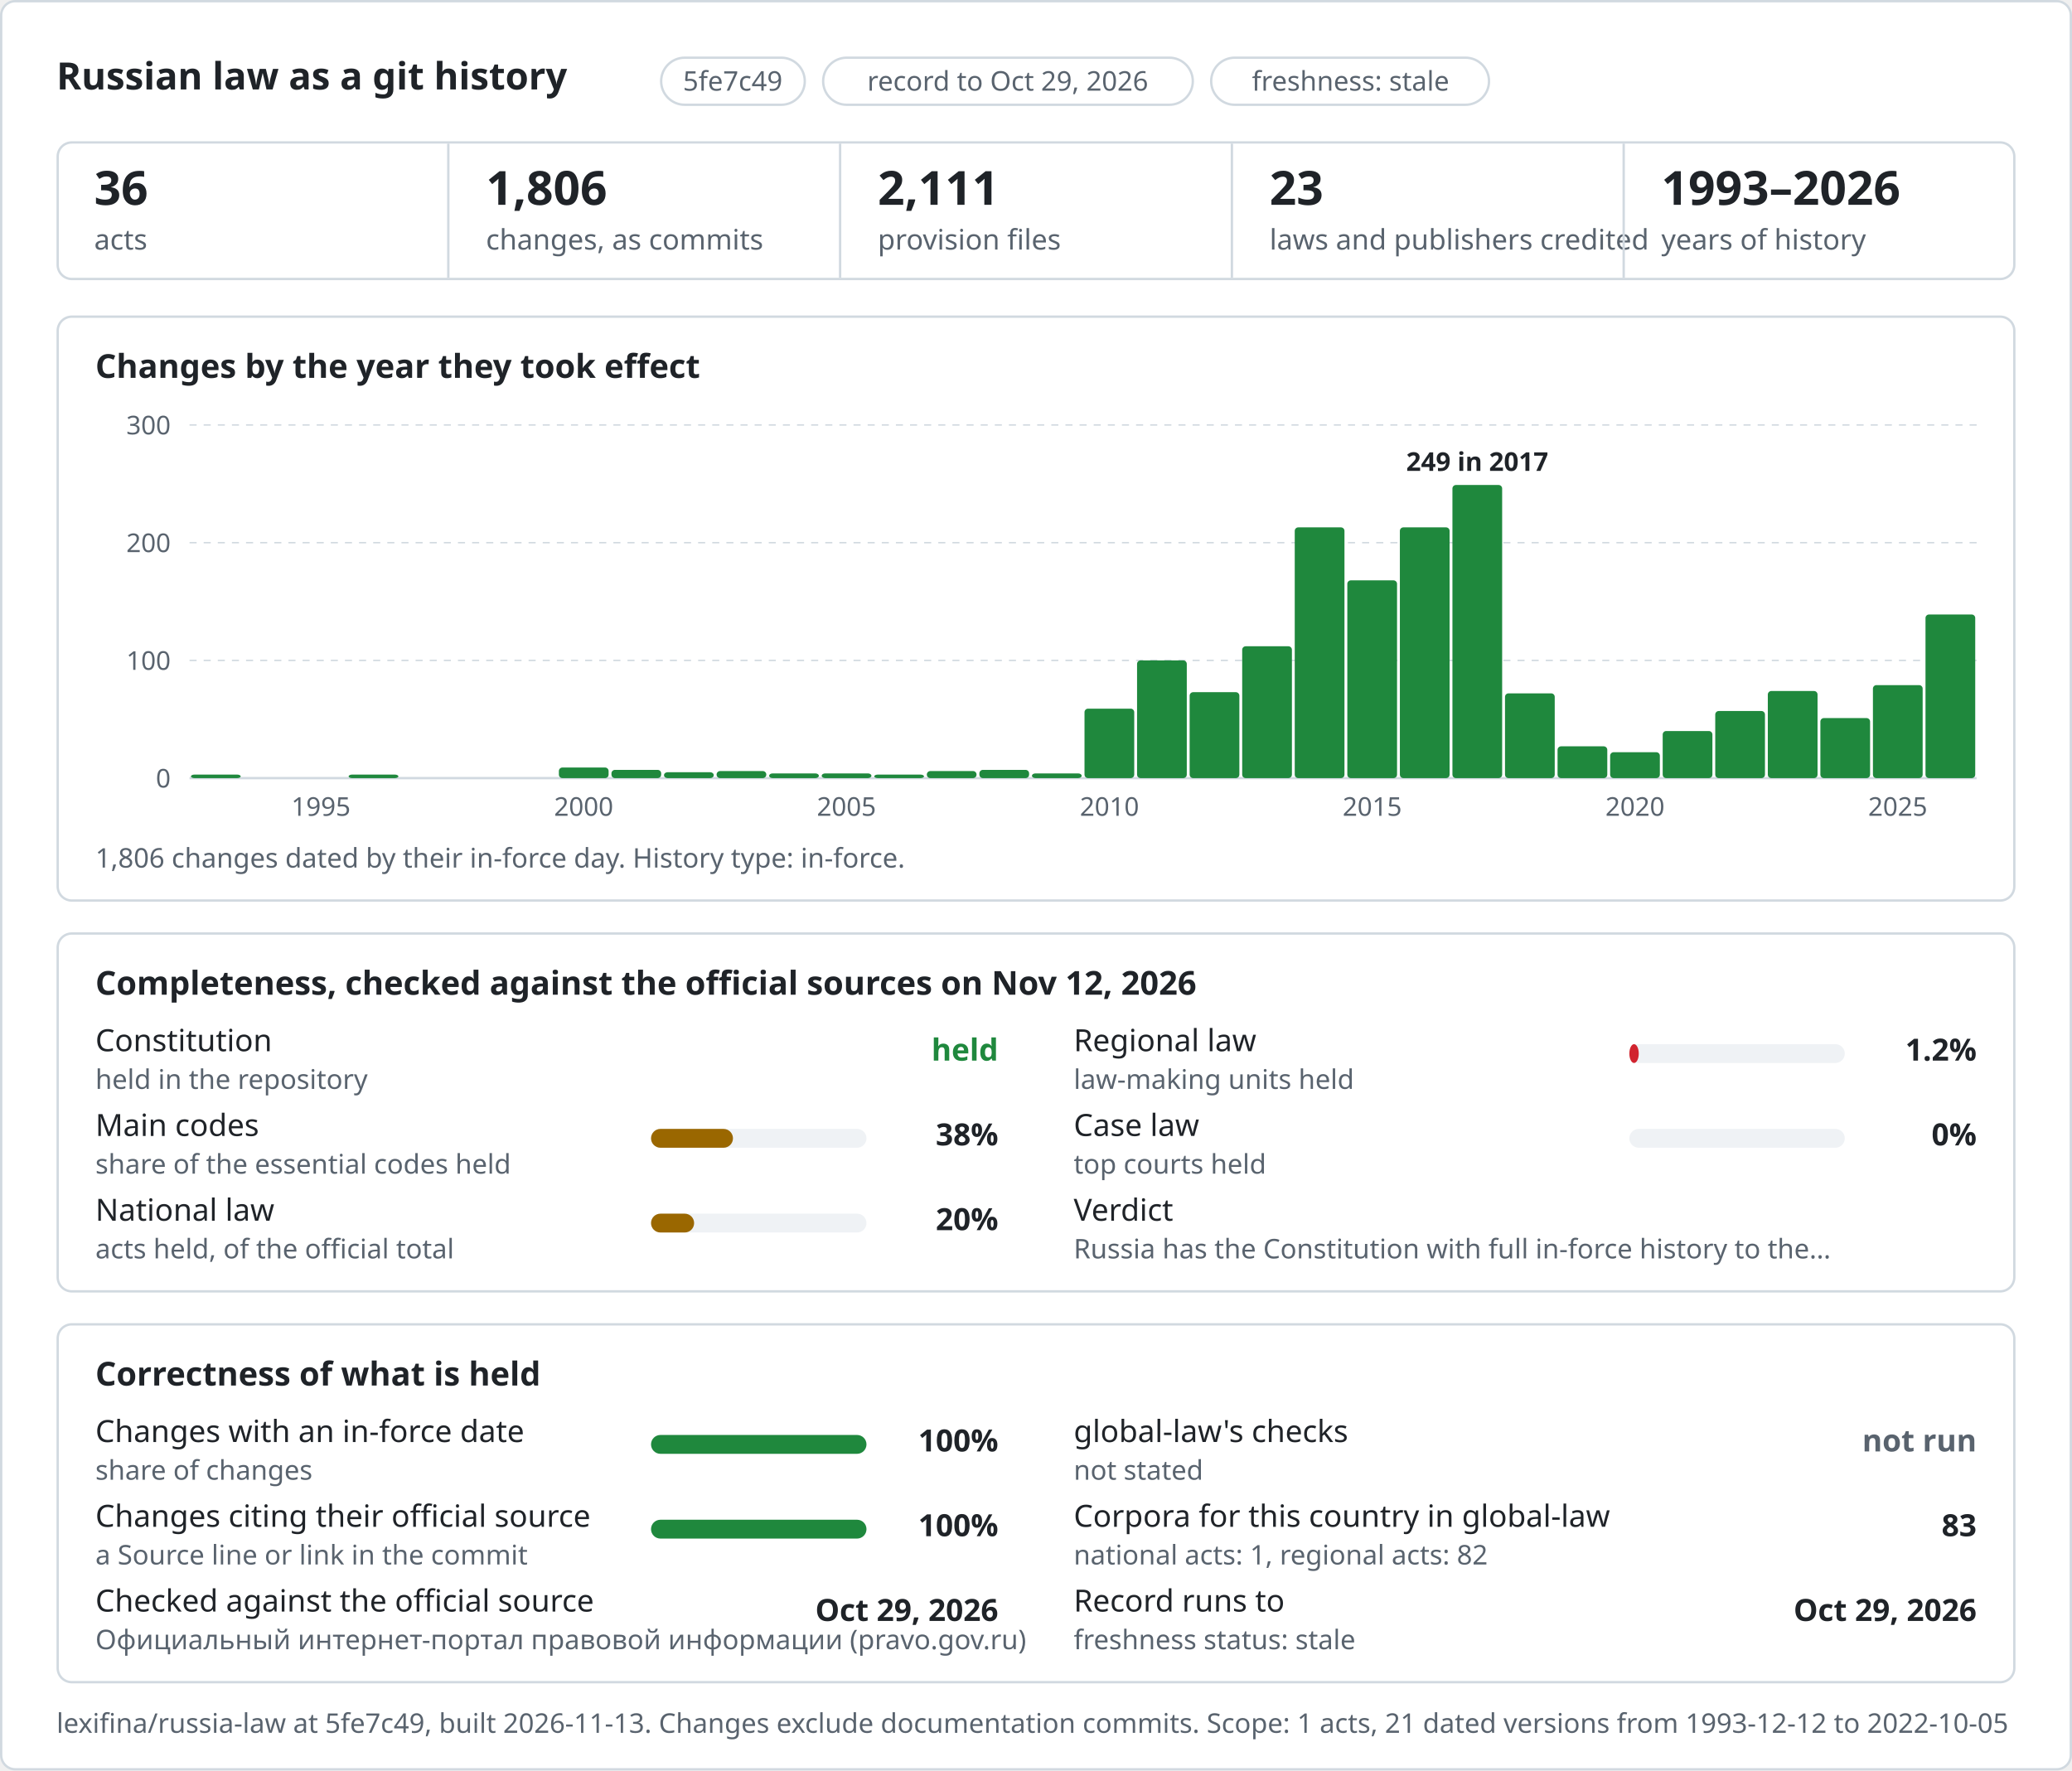
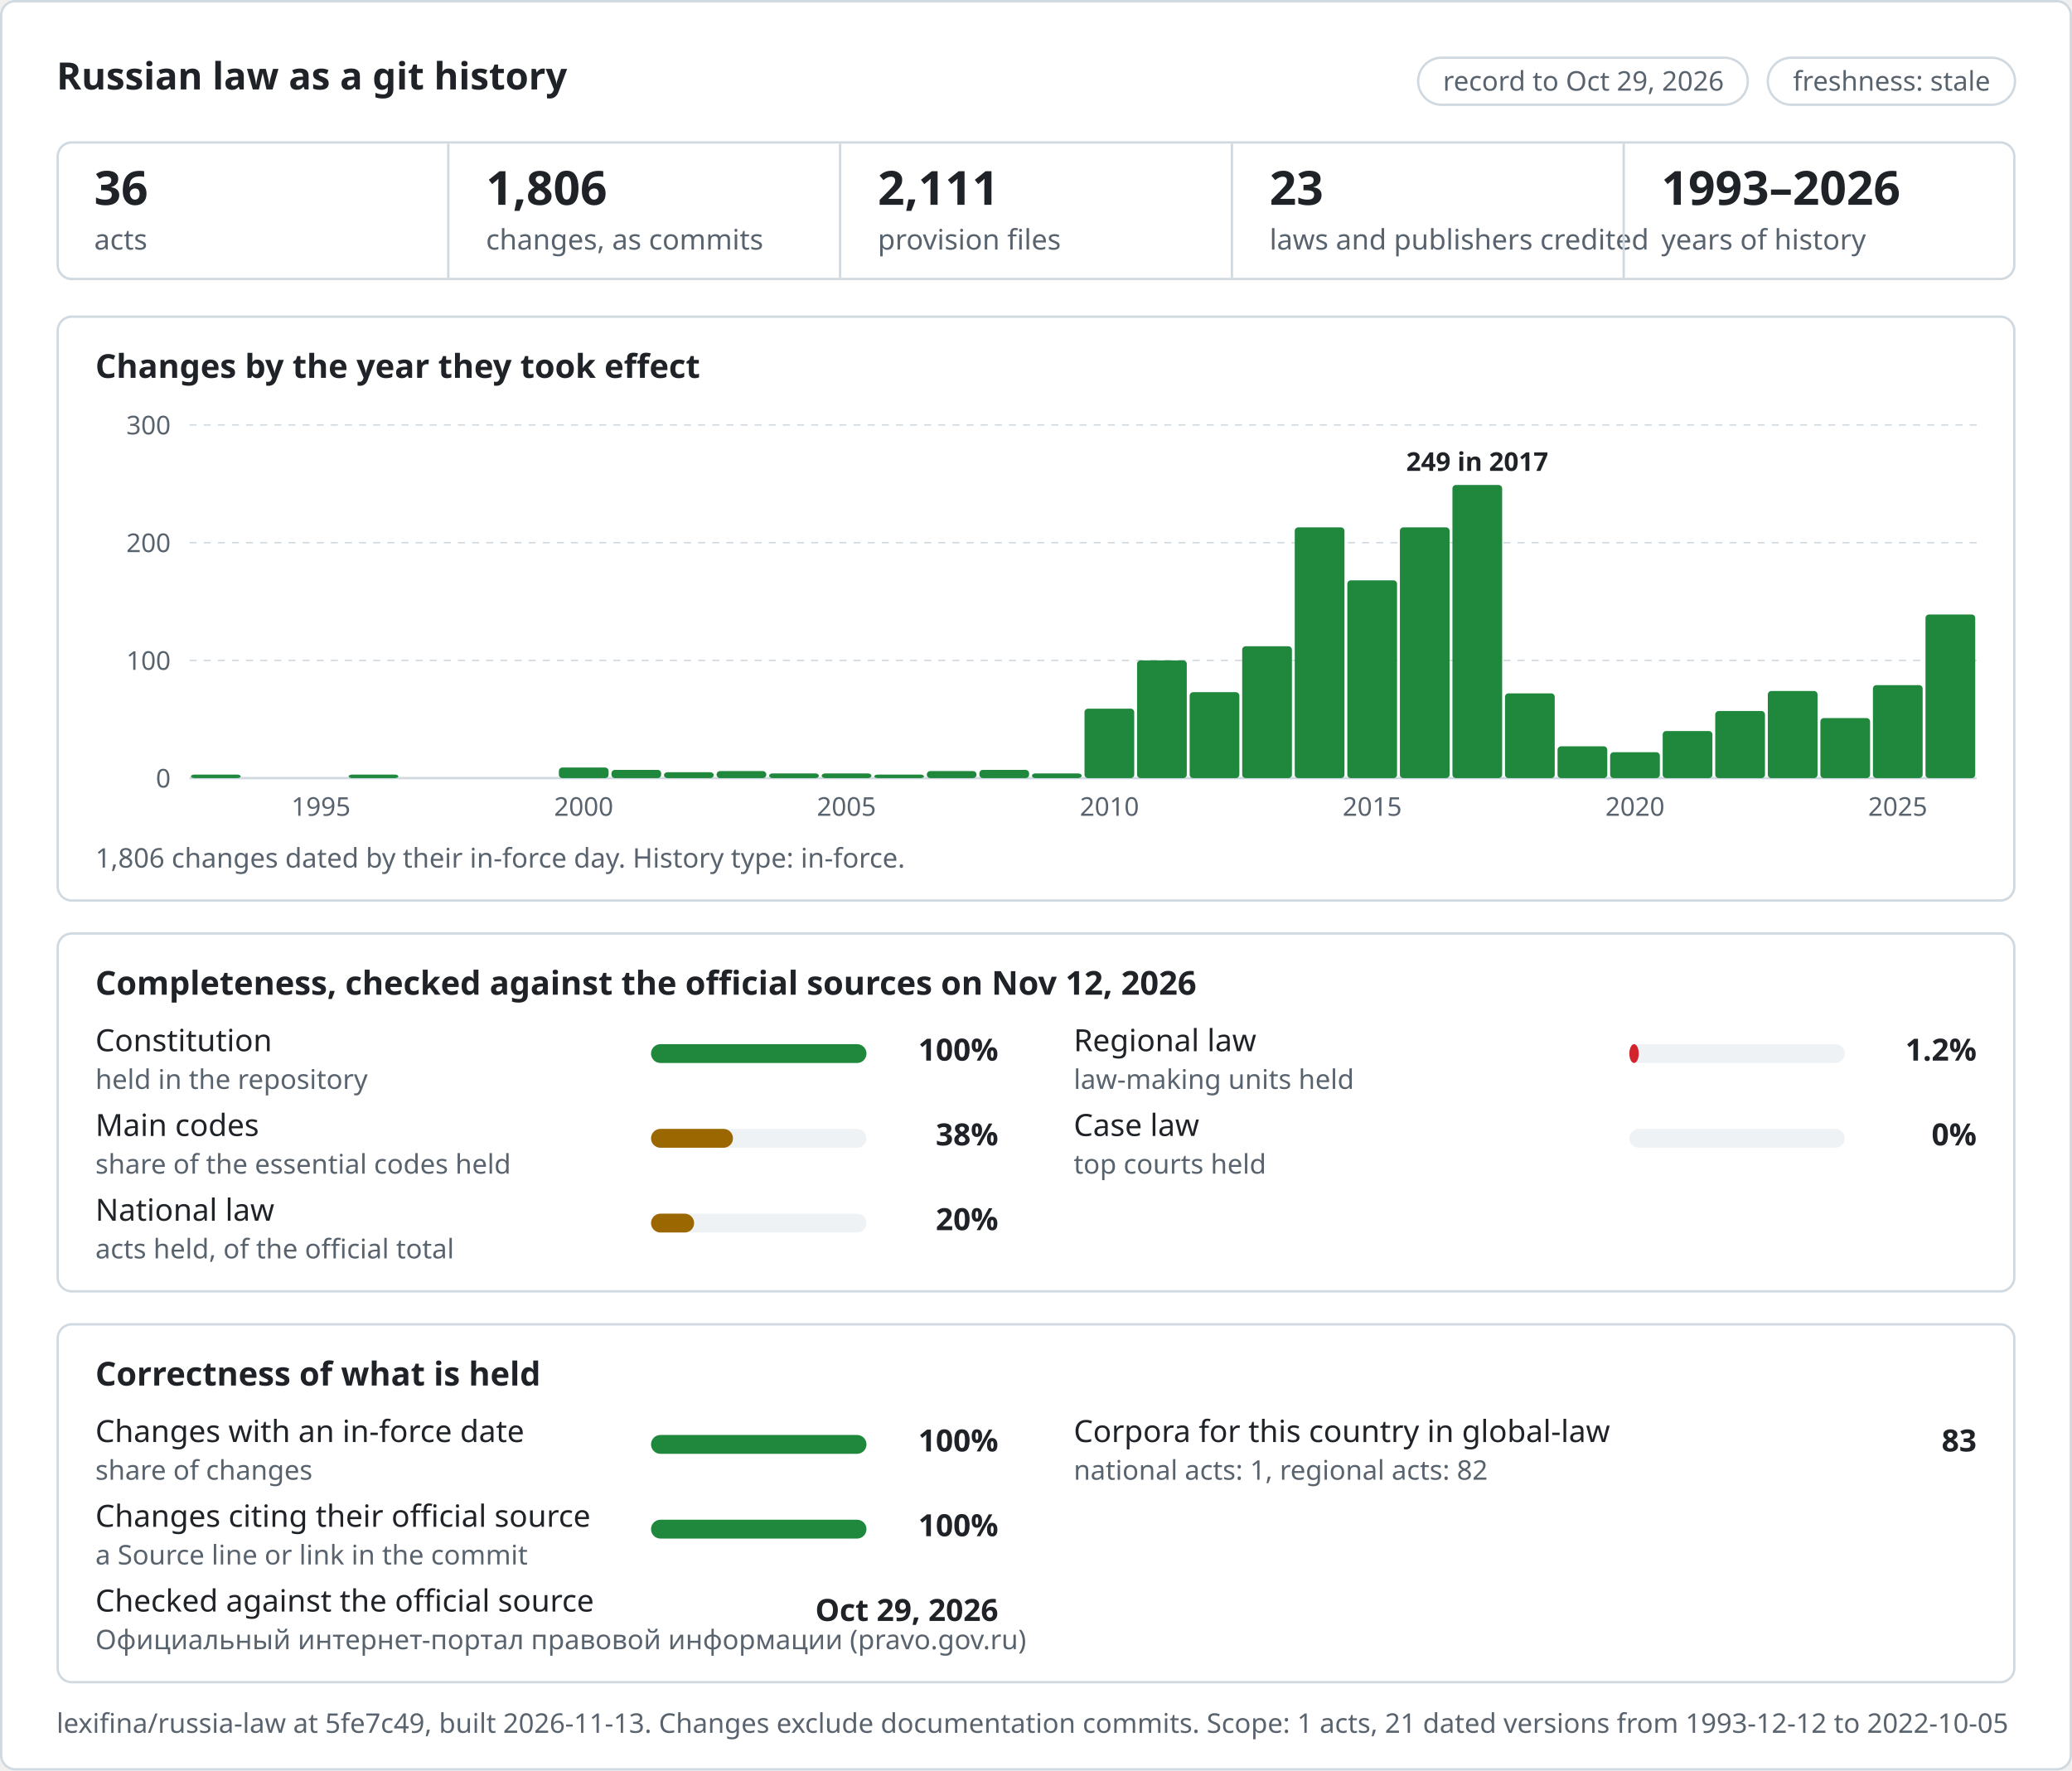
<svg xmlns="http://www.w3.org/2000/svg" width="880" height="752" viewBox="0 0 880 752" font-family="-apple-system,BlinkMacSystemFont,Segoe UI,Noto Sans,Helvetica,Arial,sans-serif">
  <rect x="0.5" y="0.5" width="879" height="751" rx="6" fill="#ffffff" stroke="#d1d9e0" />
  <text x="24" y="38" font-size="16" font-weight="600" fill="#1f2328">Russian law as a git history</text>
-   <rect x="280.8" y="24.5" width="61" height="20" rx="10" fill="none" stroke="#d1d9e0" />
-   <text x="311.2" y="38.5" font-size="11.5" font-weight="500" text-anchor="middle" fill="#59636e">5fe7c49</text>
-   <rect x="349.6" y="24.5" width="157" height="20" rx="10" fill="none" stroke="#d1d9e0" />
-   <text x="428.0" y="38.5" font-size="11.5" font-weight="500" text-anchor="middle" fill="#59636e">record to Oct 29, 2026</text>
-   <rect x="514.4" y="24.5" width="118" height="20" rx="10" fill="none" stroke="#d1d9e0" />
-   <text x="573.6" y="38.5" font-size="11.5" font-weight="500" text-anchor="middle" fill="#59636e">freshness: stale</text>
+   <rect x="602.3" y="24.5" width="140" height="20" rx="10" fill="none" stroke="#d1d9e0" />
+   <text x="672.5" y="38.5" font-size="11.5" font-weight="500" text-anchor="middle" fill="#59636e">record to Oct 29, 2026</text>
+   <rect x="750.8" y="24.5" width="105" height="20" rx="10" fill="none" stroke="#d1d9e0" />
+   <text x="803.4" y="38.5" font-size="11.5" font-weight="500" text-anchor="middle" fill="#59636e">freshness: stale</text>
  <rect x="24.5" y="60.5" width="831" height="58" rx="6" fill="#ffffff" stroke="#d1d9e0" />
  <text x="40.0" y="87" font-size="20" font-weight="600" fill="#1f2328">36</text>
  <text x="40.0" y="106" font-size="12" fill="#59636e">acts</text>
  <line x1="190.4" y1="61" x2="190.4" y2="118" stroke="#d1d9e0" />
  <text x="206.4" y="87" font-size="20" font-weight="600" fill="#1f2328">1,806</text>
  <text x="206.4" y="106" font-size="12" fill="#59636e">changes, as commits</text>
  <line x1="356.8" y1="61" x2="356.8" y2="118" stroke="#d1d9e0" />
  <text x="372.8" y="87" font-size="20" font-weight="600" fill="#1f2328">2,111</text>
  <text x="372.8" y="106" font-size="12" fill="#59636e">provision files</text>
  <line x1="523.2" y1="61" x2="523.2" y2="118" stroke="#d1d9e0" />
  <text x="539.2" y="87" font-size="20" font-weight="600" fill="#1f2328">23</text>
-   <text x="539.2" y="106" font-size="12" fill="#59636e">laws and publishers credited</text>
+   <text x="539.2" y="106" font-size="12" fill="#59636e" textLength="142" lengthAdjust="spacingAndGlyphs">laws and publishers credited</text>
  <line x1="689.6" y1="61" x2="689.6" y2="118" stroke="#d1d9e0" />
  <text x="705.6" y="87" font-size="20" font-weight="600" fill="#1f2328">1993–2026</text>
  <text x="705.6" y="106" font-size="12" fill="#59636e">years of history</text>
  <rect x="24.5" y="134.5" width="831" height="248" rx="6" fill="#ffffff" stroke="#d1d9e0" />
  <text x="40.5" y="160.5" font-size="14" font-weight="600" fill="#1f2328">Changes by the year they took effect</text>
  <line x1="80.5" y1="330.5" x2="839.5" y2="330.5" stroke="#d1d9e0" stroke-width="1" />
  <text x="72.5" y="334.5" font-size="11" text-anchor="end" fill="#59636e">0</text>
  <line x1="80.5" y1="280.5" x2="839.5" y2="280.5" stroke="#d1d9e0" stroke-width="0.6" stroke-dasharray="3 3" />
  <text x="72.5" y="284.5" font-size="11" text-anchor="end" fill="#59636e">100</text>
  <line x1="80.5" y1="230.5" x2="839.5" y2="230.5" stroke="#d1d9e0" stroke-width="0.6" stroke-dasharray="3 3" />
  <text x="72.5" y="234.5" font-size="11" text-anchor="end" fill="#59636e">200</text>
  <line x1="80.5" y1="180.5" x2="839.5" y2="180.5" stroke="#d1d9e0" stroke-width="0.6" stroke-dasharray="3 3" />
  <text x="72.5" y="184.5" font-size="11" text-anchor="end" fill="#59636e">300</text>
  <rect x="81.10" y="329.0" width="21.12" height="1.5" rx="1.5" fill="#1f883d" />
  <text x="136.3" y="346.5" font-size="11" text-anchor="middle" fill="#59636e">1995</text>
  <rect x="148.07" y="329.0" width="21.12" height="1.5" rx="1.5" fill="#1f883d" />
  <rect x="237.36" y="326.0" width="21.12" height="4.5" rx="1.5" fill="#1f883d" />
  <text x="247.9" y="346.5" font-size="11" text-anchor="middle" fill="#59636e">2000</text>
  <rect x="259.69" y="327.0" width="21.12" height="3.5" rx="1.5" fill="#1f883d" />
  <rect x="282.01" y="328.0" width="21.12" height="2.5" rx="1.5" fill="#1f883d" />
  <rect x="304.34" y="327.5" width="21.12" height="3.0" rx="1.5" fill="#1f883d" />
  <rect x="326.66" y="328.5" width="21.12" height="2.0" rx="1.5" fill="#1f883d" />
  <rect x="348.98" y="328.5" width="21.12" height="2.0" rx="1.5" fill="#1f883d" />
  <text x="359.5" y="346.5" font-size="11" text-anchor="middle" fill="#59636e">2005</text>
  <rect x="371.31" y="329.0" width="21.12" height="1.5" rx="1.5" fill="#1f883d" />
  <rect x="393.63" y="327.5" width="21.12" height="3.0" rx="1.5" fill="#1f883d" />
  <rect x="415.95" y="327.0" width="21.12" height="3.5" rx="1.5" fill="#1f883d" />
  <rect x="438.28" y="328.5" width="21.12" height="2.0" rx="1.5" fill="#1f883d" />
  <rect x="460.60" y="301.0" width="21.12" height="29.5" rx="1.5" fill="#1f883d" />
  <text x="471.2" y="346.5" font-size="11" text-anchor="middle" fill="#59636e">2010</text>
  <rect x="482.92" y="280.5" width="21.12" height="50.0" rx="1.5" fill="#1f883d" />
  <rect x="505.25" y="294.0" width="21.12" height="36.5" rx="1.5" fill="#1f883d" />
  <rect x="527.57" y="274.5" width="21.12" height="56.0" rx="1.5" fill="#1f883d" />
  <rect x="549.89" y="224.0" width="21.12" height="106.5" rx="1.5" fill="#1f883d" />
  <rect x="572.22" y="246.5" width="21.12" height="84.0" rx="1.5" fill="#1f883d" />
  <text x="582.8" y="346.5" font-size="11" text-anchor="middle" fill="#59636e">2015</text>
  <rect x="594.54" y="224.0" width="21.12" height="106.5" rx="1.5" fill="#1f883d" />
  <rect x="616.86" y="206.0" width="21.12" height="124.5" rx="1.5" fill="#1f883d" />
  <text x="627.4" y="200.0" font-size="11" font-weight="600" text-anchor="middle" fill="#1f2328">249 in 2017</text>
  <rect x="639.19" y="294.5" width="21.12" height="36.0" rx="1.5" fill="#1f883d" />
  <rect x="661.51" y="317.0" width="21.12" height="13.5" rx="1.5" fill="#1f883d" />
  <rect x="683.84" y="319.5" width="21.12" height="11.0" rx="1.5" fill="#1f883d" />
  <text x="694.4" y="346.5" font-size="11" text-anchor="middle" fill="#59636e">2020</text>
  <rect x="706.16" y="310.5" width="21.12" height="20.0" rx="1.5" fill="#1f883d" />
  <rect x="728.48" y="302.0" width="21.12" height="28.5" rx="1.5" fill="#1f883d" />
  <rect x="750.81" y="293.5" width="21.12" height="37.0" rx="1.5" fill="#1f883d" />
  <rect x="773.13" y="305.0" width="21.12" height="25.5" rx="1.5" fill="#1f883d" />
  <rect x="795.45" y="291.0" width="21.12" height="39.5" rx="1.5" fill="#1f883d" />
  <text x="806.0" y="346.5" font-size="11" text-anchor="middle" fill="#59636e">2025</text>
  <rect x="817.78" y="261.0" width="21.12" height="69.5" rx="1.5" fill="#1f883d" />
  <text x="40.5" y="368.5" font-size="11.5" fill="#59636e">1,806 changes dated by their in-force day. History type: in-force.</text>
  <rect x="24.5" y="396.5" width="831" height="152" rx="6" fill="#ffffff" stroke="#d1d9e0" />
  <text x="40.5" y="422.5" font-size="14" font-weight="600" fill="#1f2328">Completeness, checked against the official sources on Nov 12, 2026</text>
  <text x="40.5" y="446.5" font-size="13" fill="#1f2328">Constitution</text>
  <text x="40.5" y="462.5" font-size="11.5" fill="#59636e">held in the repository</text>
-   <text x="424.0" y="450.5" font-size="13" font-weight="600" text-anchor="end" fill="#1f883d">held</text>
+   <g>
+     <rect x="276.5" y="443.5" width="91.5" height="8" rx="4" fill="#eff2f5" />
+     <rect x="276.5" y="443.5" width="91.5" height="8" rx="4" fill="#1f883d" />
+   </g>
+   <text x="424.0" y="450.5" font-size="13" font-weight="600" text-anchor="end" fill="#1f2328">100%</text>
  <text x="40.5" y="482.5" font-size="13" fill="#1f2328">Main codes</text>
  <text x="40.5" y="498.5" font-size="11.5" fill="#59636e">share of the essential codes held</text>
  <g>
    <rect x="276.5" y="479.5" width="91.5" height="8" rx="4" fill="#eff2f5" />
    <rect x="276.5" y="479.5" width="34.8" height="8" rx="4" fill="#9a6700" />
  </g>
  <text x="424.0" y="486.5" font-size="13" font-weight="600" text-anchor="end" fill="#1f2328">38%</text>
  <text x="40.5" y="518.5" font-size="13" fill="#1f2328">National law</text>
  <text x="40.5" y="534.5" font-size="11.5" fill="#59636e">acts held, of the official total</text>
  <g>
    <rect x="276.5" y="515.5" width="91.5" height="8" rx="4" fill="#eff2f5" />
    <rect x="276.5" y="515.5" width="18.3" height="8" rx="4" fill="#9a6700" />
  </g>
  <text x="424.0" y="522.5" font-size="13" font-weight="600" text-anchor="end" fill="#1f2328">20%</text>
  <text x="456.0" y="446.5" font-size="13" fill="#1f2328">Regional law</text>
  <text x="456.0" y="462.5" font-size="11.5" fill="#59636e">law-making units held</text>
  <g>
    <rect x="692.0" y="443.5" width="91.5" height="8" rx="4" fill="#eff2f5" />
    <rect x="692.0" y="443.5" width="4.0" height="8" rx="4" fill="#d1242f" />
  </g>
  <text x="839.5" y="450.5" font-size="13" font-weight="600" text-anchor="end" fill="#1f2328">1.2%</text>
  <text x="456.0" y="482.5" font-size="13" fill="#1f2328">Case law</text>
  <text x="456.0" y="498.5" font-size="11.5" fill="#59636e">top courts held</text>
  <g>
    <rect x="692.0" y="479.5" width="91.5" height="8" rx="4" fill="#eff2f5" />
  </g>
  <text x="839.5" y="486.5" font-size="13" font-weight="600" text-anchor="end" fill="#1f2328">0%</text>
-   <text x="456.0" y="518.5" font-size="13" fill="#1f2328">Verdict</text>
-   <text x="456.0" y="534.5" font-size="11.5" fill="#59636e">Russia has the Constitution with full in-force history to the…</text>
-   <text x="839.5" y="522.5" font-size="13" font-weight="600" text-anchor="end" fill="#59636e" />
  <rect x="24.5" y="562.5" width="831" height="152" rx="6" fill="#ffffff" stroke="#d1d9e0" />
  <text x="40.5" y="588.5" font-size="14" font-weight="600" fill="#1f2328">Correctness of what is held</text>
  <text x="40.5" y="612.5" font-size="13" fill="#1f2328">Changes with an in-force date</text>
  <text x="40.5" y="628.5" font-size="11.5" fill="#59636e">share of changes</text>
  <g>
    <rect x="276.5" y="609.5" width="91.5" height="8" rx="4" fill="#eff2f5" />
    <rect x="276.5" y="609.5" width="91.5" height="8" rx="4" fill="#1f883d" />
  </g>
  <text x="424.0" y="616.5" font-size="13" font-weight="600" text-anchor="end" fill="#1f2328">100%</text>
  <text x="40.5" y="648.5" font-size="13" fill="#1f2328">Changes citing their official source</text>
  <text x="40.5" y="664.5" font-size="11.5" fill="#59636e">a Source line or link in the commit</text>
  <g>
    <rect x="276.5" y="645.5" width="91.5" height="8" rx="4" fill="#eff2f5" />
    <rect x="276.5" y="645.5" width="91.5" height="8" rx="4" fill="#1f883d" />
  </g>
  <text x="424.0" y="652.5" font-size="13" font-weight="600" text-anchor="end" fill="#1f2328">100%</text>
  <text x="40.5" y="684.5" font-size="13" fill="#1f2328">Checked against the official source</text>
  <text x="40.5" y="700.5" font-size="11.5" fill="#59636e">Официальный интернет-портал правовой информации (pravo.gov.ru)</text>
  <text x="424.0" y="688.5" font-size="13" font-weight="600" text-anchor="end" fill="#1f2328">Oct 29, 2026</text>
-   <text x="456.0" y="612.5" font-size="13" fill="#1f2328">global-law's checks</text>
-   <text x="456.0" y="628.5" font-size="11.5" fill="#59636e">not stated</text>
-   <text x="839.5" y="616.5" font-size="13" font-weight="600" text-anchor="end" fill="#59636e">not run</text>
-   <text x="456.0" y="648.5" font-size="13" fill="#1f2328">Corpora for this country in global-law</text>
-   <text x="456.0" y="664.5" font-size="11.5" fill="#59636e">national acts: 1, regional acts: 82</text>
-   <text x="839.5" y="652.5" font-size="13" font-weight="600" text-anchor="end" fill="#1f2328">83</text>
-   <text x="456.0" y="684.5" font-size="13" fill="#1f2328">Record runs to</text>
-   <text x="456.0" y="700.5" font-size="11.5" fill="#59636e">freshness status: stale</text>
-   <text x="839.5" y="688.5" font-size="13" font-weight="600" text-anchor="end" fill="#1f2328">Oct 29, 2026</text>
+   <text x="456.0" y="612.5" font-size="13" fill="#1f2328">Corpora for this country in global-law</text>
+   <text x="456.0" y="628.5" font-size="11.5" fill="#59636e">national acts: 1, regional acts: 82</text>
+   <text x="839.5" y="616.5" font-size="13" font-weight="600" text-anchor="end" fill="#1f2328">83</text>
  <text x="24" y="736" font-size="11.5" fill="#59636e">lexifina/russia-law at 5fe7c49, built 2026-11-13. Changes exclude documentation commits. Scope: 1 acts, 21 dated versions from 1993-12-12 to 2022-10-05</text>
</svg>
